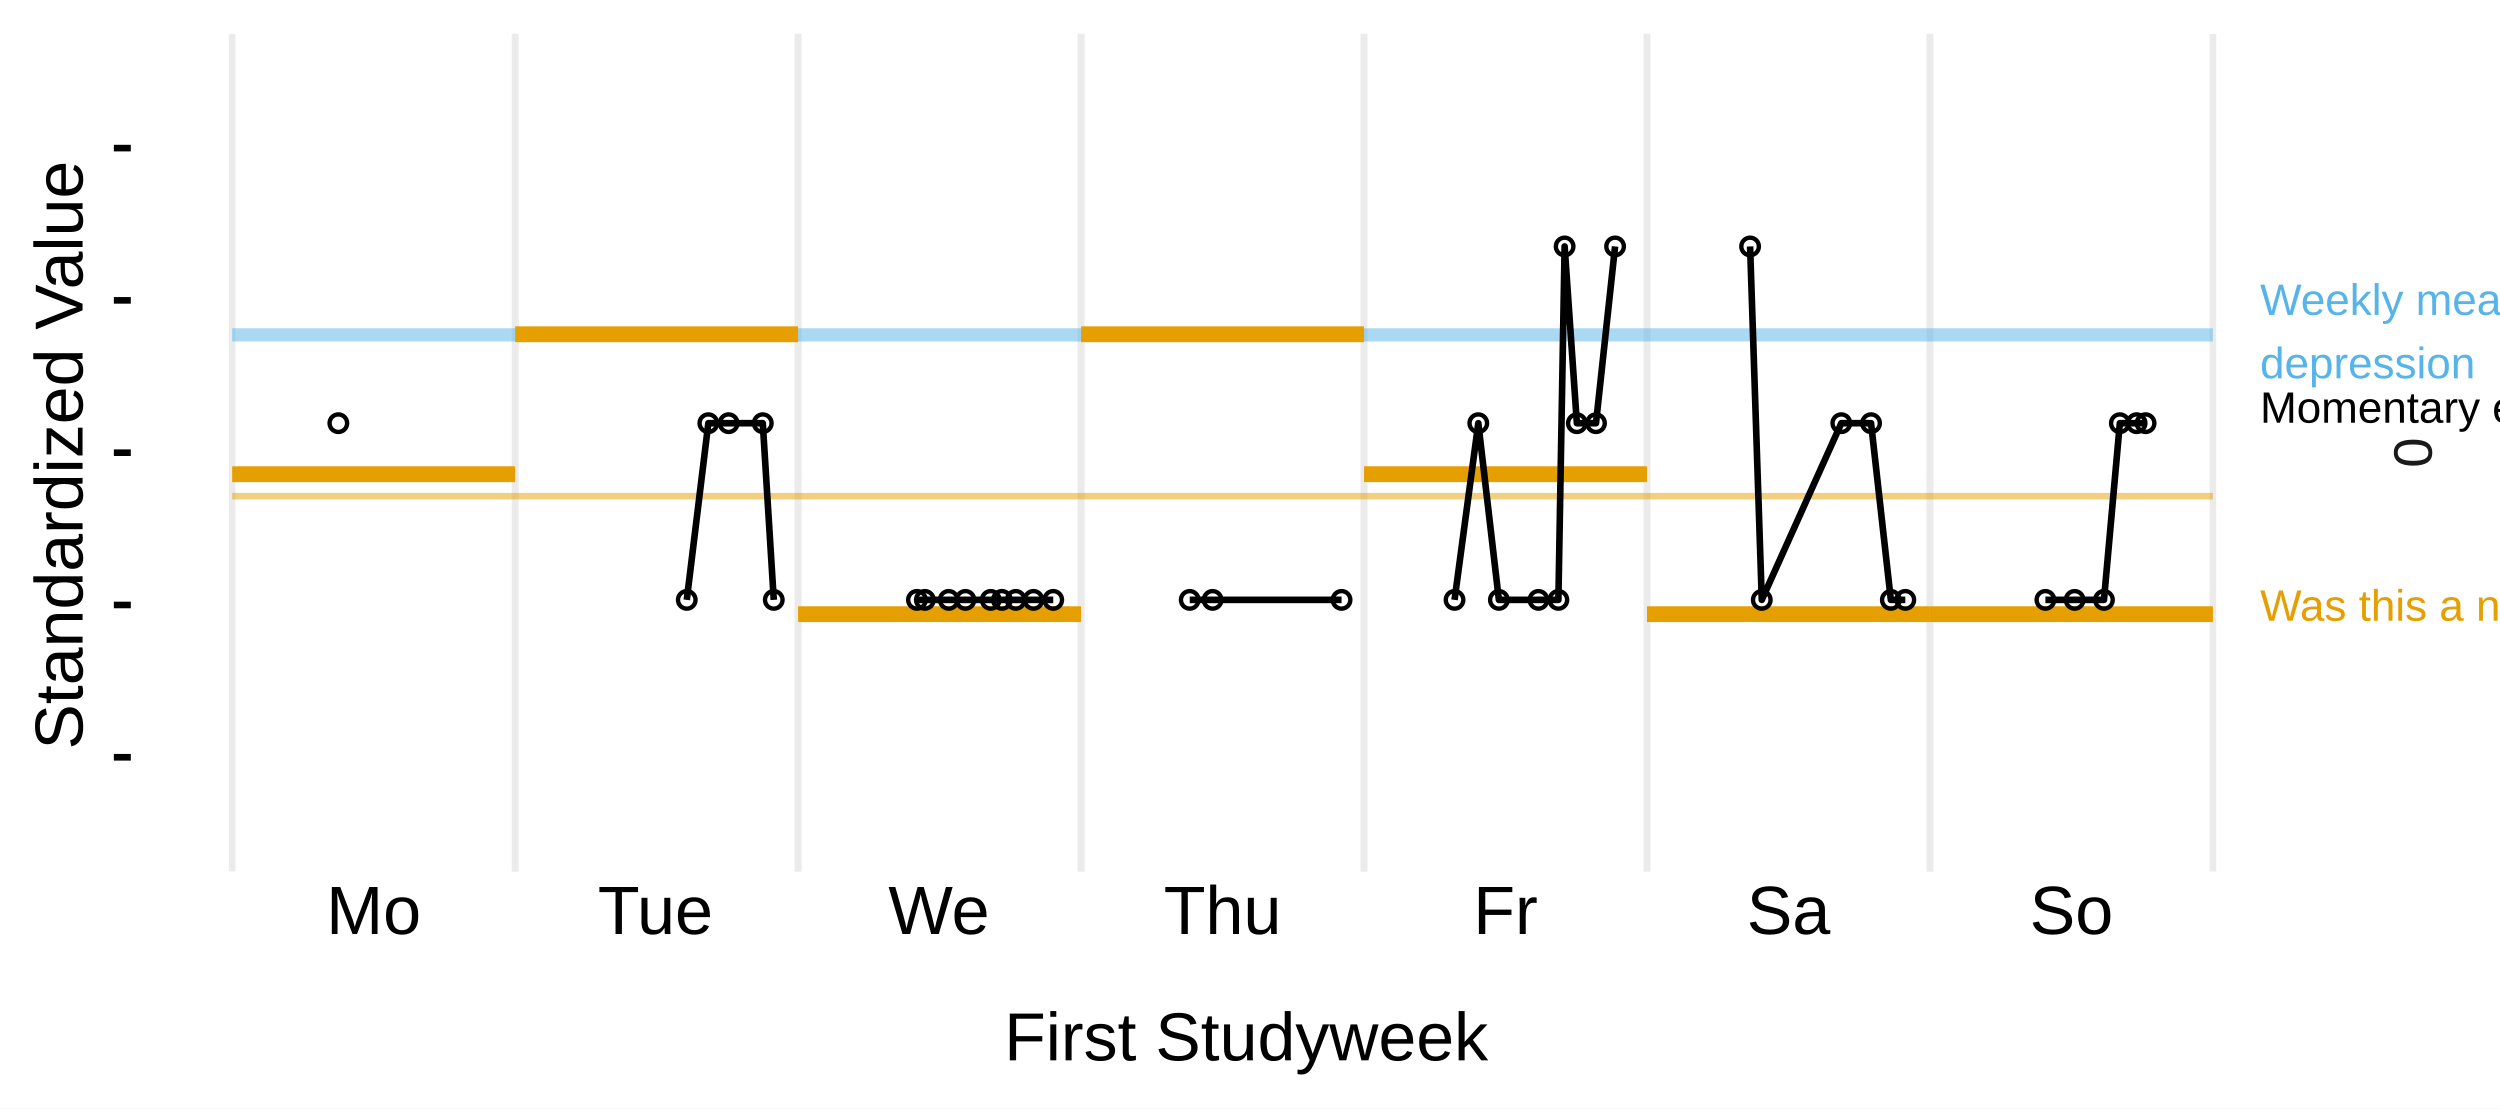
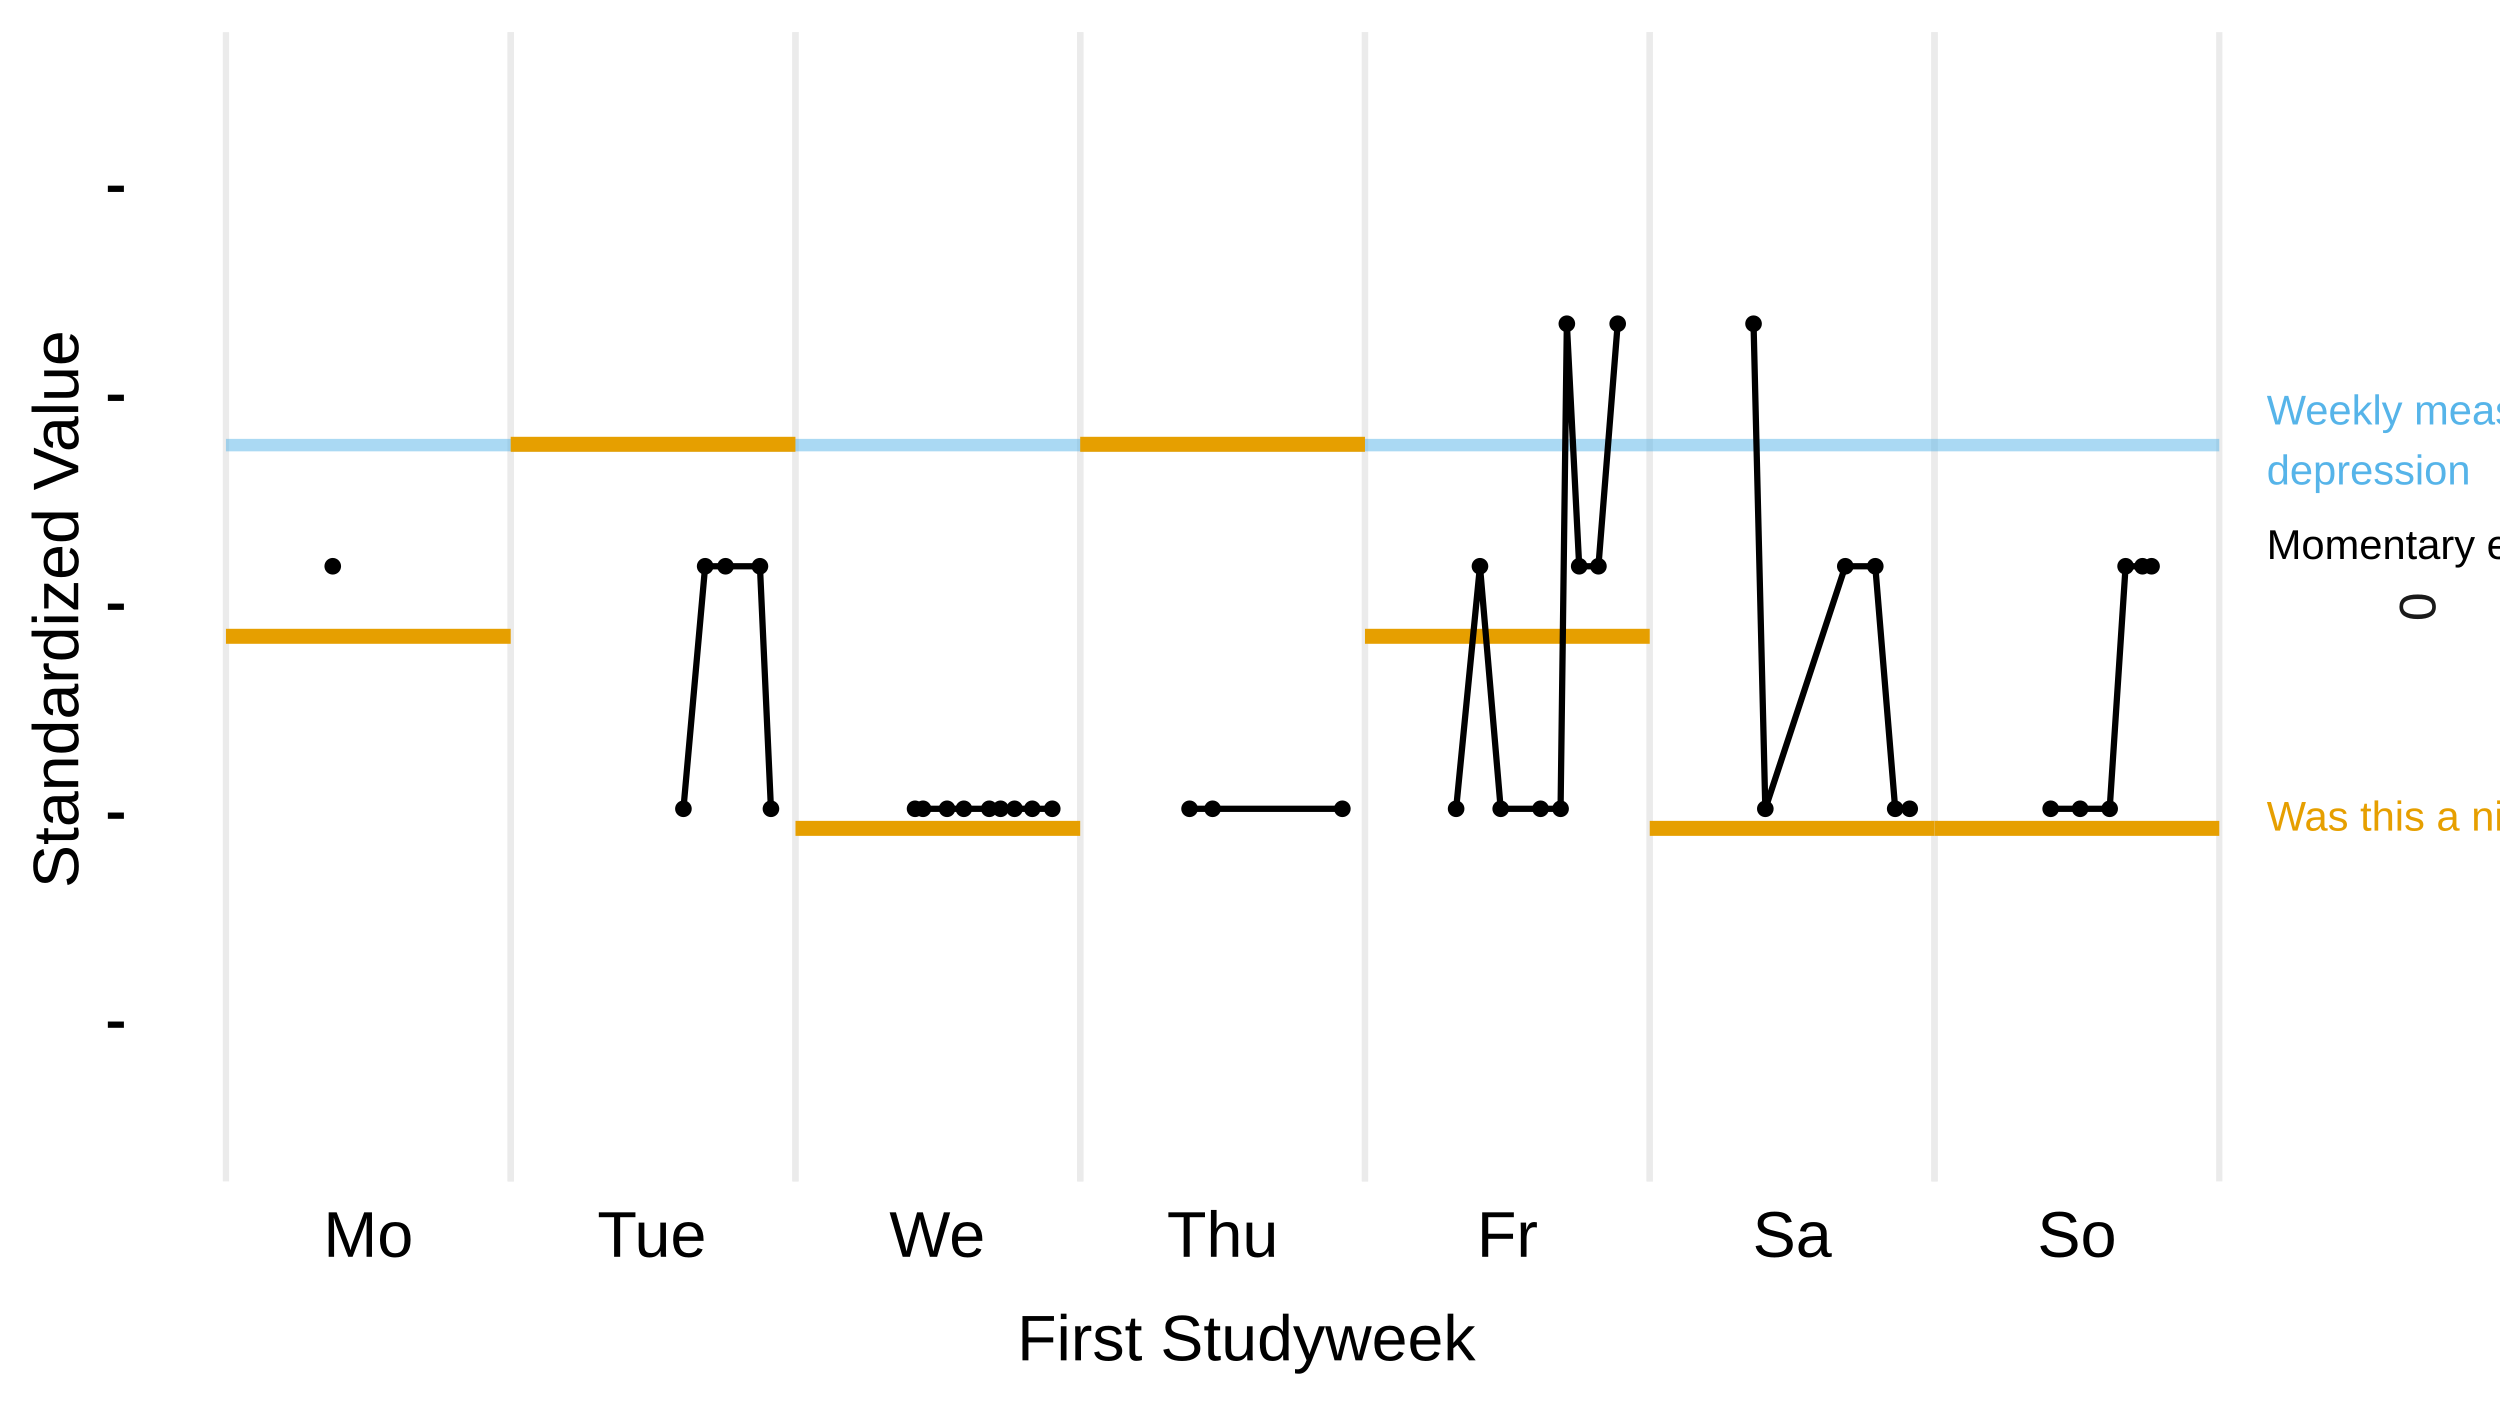
- <svg xmlns="http://www.w3.org/2000/svg" viewBox="0 0 404.25 179.25">
+ <svg xmlns="http://www.w3.org/2000/svg" viewBox="0 0 426.75 240.00">
  <defs>
    <style type="text/css">
    line, polyline, polygon, path, rect, circle {
      fill: none;
      stroke: #000000;
      stroke-linecap: round;
      stroke-linejoin: round;
      stroke-miterlimit: 10.00;
    }
  </style>
  </defs>
  <rect width="100%" height="100%" style="stroke: none; fill: #FFFFFF;" />
-   <polyline points="37.54,140.92 37.54,5.48 " style="stroke-width: 1.07; stroke: #EBEBEB; stroke-linecap: butt;" />
-   <polyline points="83.30,140.92 83.30,5.48 " style="stroke-width: 1.07; stroke: #EBEBEB; stroke-linecap: butt;" />
-   <polyline points="83.30,140.92 83.30,5.48 " style="stroke-width: 1.07; stroke: #EBEBEB; stroke-linecap: butt;" />
-   <polyline points="129.05,140.92 129.05,5.48 " style="stroke-width: 1.07; stroke: #EBEBEB; stroke-linecap: butt;" />
-   <polyline points="129.05,140.92 129.05,5.48 " style="stroke-width: 1.07; stroke: #EBEBEB; stroke-linecap: butt;" />
-   <polyline points="174.81,140.92 174.81,5.48 " style="stroke-width: 1.07; stroke: #EBEBEB; stroke-linecap: butt;" />
-   <polyline points="174.81,140.92 174.81,5.48 " style="stroke-width: 1.07; stroke: #EBEBEB; stroke-linecap: butt;" />
-   <polyline points="220.56,140.92 220.56,5.48 " style="stroke-width: 1.07; stroke: #EBEBEB; stroke-linecap: butt;" />
-   <polyline points="220.56,140.92 220.56,5.48 " style="stroke-width: 1.07; stroke: #EBEBEB; stroke-linecap: butt;" />
-   <polyline points="266.32,140.92 266.32,5.48 " style="stroke-width: 1.07; stroke: #EBEBEB; stroke-linecap: butt;" />
-   <polyline points="266.32,140.92 266.32,5.48 " style="stroke-width: 1.07; stroke: #EBEBEB; stroke-linecap: butt;" />
-   <polyline points="312.07,140.92 312.07,5.48 " style="stroke-width: 1.07; stroke: #EBEBEB; stroke-linecap: butt;" />
-   <polyline points="312.08,140.92 312.08,5.48 " style="stroke-width: 1.07; stroke: #EBEBEB; stroke-linecap: butt;" />
-   <polyline points="357.83,140.92 357.83,5.48 " style="stroke-width: 1.07; stroke: #EBEBEB; stroke-linecap: butt;" />
-   <polyline points="37.54,80.23 357.83,80.23 " style="stroke-width: 1.07; stroke: #E69F00; stroke-opacity: 0.50; stroke-linecap: butt;" />
-   <polyline points="37.54,54.15 357.83,54.15 " style="stroke-width: 2.13; stroke: #56B4E9; stroke-opacity: 0.50; stroke-linecap: butt;" />
-   <polyline points="37.54,76.68 83.30,76.68 " style="stroke-width: 2.56; stroke: #E69F00; stroke-linecap: butt;" />
-   <polyline points="83.30,54.05 129.05,54.05 " style="stroke-width: 2.56; stroke: #E69F00; stroke-linecap: butt;" />
-   <polyline points="129.05,99.31 174.81,99.31 " style="stroke-width: 2.56; stroke: #E69F00; stroke-linecap: butt;" />
-   <polyline points="174.81,54.05 220.56,54.05 " style="stroke-width: 2.56; stroke: #E69F00; stroke-linecap: butt;" />
-   <polyline points="220.56,76.68 266.32,76.68 " style="stroke-width: 2.56; stroke: #E69F00; stroke-linecap: butt;" />
-   <polyline points="266.32,99.31 312.07,99.31 " style="stroke-width: 2.56; stroke: #E69F00; stroke-linecap: butt;" />
-   <polyline points="312.08,99.31 357.83,99.31 " style="stroke-width: 2.56; stroke: #E69F00; stroke-linecap: butt;" />
-   <circle cx="54.71" cy="68.43" r="1.42" style="stroke-width: 0.71;" />
-   <circle cx="111.05" cy="97.00" r="1.42" style="stroke-width: 0.71;" />
-   <circle cx="114.54" cy="68.43" r="1.42" style="stroke-width: 0.71;" />
-   <circle cx="117.82" cy="68.43" r="1.42" style="stroke-width: 0.71;" />
-   <circle cx="123.34" cy="68.43" r="1.42" style="stroke-width: 0.71;" />
-   <circle cx="125.12" cy="97.00" r="1.42" style="stroke-width: 0.71;" />
-   <circle cx="148.27" cy="97.00" r="1.42" style="stroke-width: 0.71;" />
-   <circle cx="149.55" cy="97.00" r="1.42" style="stroke-width: 0.71;" />
-   <circle cx="153.41" cy="97.00" r="1.42" style="stroke-width: 0.71;" />
-   <circle cx="156.11" cy="97.00" r="1.42" style="stroke-width: 0.71;" />
-   <circle cx="160.20" cy="97.00" r="1.42" style="stroke-width: 0.71;" />
-   <circle cx="162.01" cy="97.00" r="1.42" style="stroke-width: 0.71;" />
-   <circle cx="164.25" cy="97.00" r="1.42" style="stroke-width: 0.71;" />
-   <circle cx="167.11" cy="97.00" r="1.42" style="stroke-width: 0.71;" />
-   <circle cx="170.31" cy="97.00" r="1.42" style="stroke-width: 0.71;" />
-   <circle cx="192.38" cy="97.00" r="1.42" style="stroke-width: 0.71;" />
-   <circle cx="196.08" cy="97.00" r="1.42" style="stroke-width: 0.71;" />
-   <circle cx="216.93" cy="97.00" r="1.42" style="stroke-width: 0.71;" />
-   <circle cx="235.20" cy="97.00" r="1.42" style="stroke-width: 0.71;" />
-   <circle cx="239.04" cy="68.43" r="1.42" style="stroke-width: 0.71;" />
-   <circle cx="242.37" cy="97.00" r="1.42" style="stroke-width: 0.71;" />
-   <circle cx="248.77" cy="97.00" r="1.42" style="stroke-width: 0.71;" />
-   <circle cx="251.99" cy="97.00" r="1.42" style="stroke-width: 0.71;" />
-   <circle cx="253.00" cy="39.85" r="1.42" style="stroke-width: 0.71;" />
-   <circle cx="254.98" cy="68.43" r="1.42" style="stroke-width: 0.71;" />
-   <circle cx="258.07" cy="68.43" r="1.42" style="stroke-width: 0.71;" />
-   <circle cx="261.16" cy="39.85" r="1.42" style="stroke-width: 0.71;" />
-   <circle cx="282.99" cy="39.85" r="1.42" style="stroke-width: 0.71;" />
-   <circle cx="284.88" cy="97.00" r="1.42" style="stroke-width: 0.71;" />
-   <circle cx="297.74" cy="68.43" r="1.42" style="stroke-width: 0.71;" />
-   <circle cx="302.55" cy="68.43" r="1.42" style="stroke-width: 0.71;" />
-   <circle cx="305.75" cy="97.00" r="1.42" style="stroke-width: 0.71;" />
-   <circle cx="308.09" cy="97.00" r="1.42" style="stroke-width: 0.71;" />
-   <circle cx="330.74" cy="97.00" r="1.42" style="stroke-width: 0.71;" />
-   <circle cx="335.47" cy="97.00" r="1.42" style="stroke-width: 0.71;" />
-   <circle cx="340.21" cy="97.00" r="1.42" style="stroke-width: 0.71;" />
-   <circle cx="342.78" cy="68.43" r="1.42" style="stroke-width: 0.71;" />
-   <circle cx="345.49" cy="68.43" r="1.42" style="stroke-width: 0.71;" />
-   <circle cx="346.94" cy="68.43" r="1.42" style="stroke-width: 0.71;" />
-   <polyline points="111.05,97.00 114.54,68.43 117.82,68.43 123.34,68.43 125.12,97.00 " style="stroke-width: 1.07; stroke-linecap: butt;" />
-   <polyline points="148.27,97.00 149.55,97.00 153.41,97.00 156.11,97.00 160.20,97.00 162.01,97.00 164.25,97.00 167.11,97.00 170.31,97.00 " style="stroke-width: 1.07; stroke-linecap: butt;" />
-   <polyline points="192.38,97.00 196.08,97.00 216.93,97.00 " style="stroke-width: 1.07; stroke-linecap: butt;" />
-   <polyline points="235.20,97.00 239.04,68.43 242.37,97.00 248.77,97.00 251.99,97.00 253.00,39.85 254.98,68.43 258.07,68.43 261.16,39.85 " style="stroke-width: 1.07; stroke-linecap: butt;" />
-   <polyline points="282.99,39.85 284.88,97.00 297.74,68.43 302.55,68.43 305.75,97.00 308.09,97.00 " style="stroke-width: 1.07; stroke-linecap: butt;" />
-   <polyline points="330.74,97.00 335.47,97.00 340.21,97.00 342.78,68.43 345.49,68.43 346.94,68.43 " style="stroke-width: 1.07; stroke-linecap: butt;" />
-   <text x="52.75" y="151.02" style="font-size: 11.04px; font-family: Arial;" textLength="15.34px" lengthAdjust="spacingAndGlyphs">Mo</text>
-   <text x="96.67" y="151.02" style="font-size: 11.04px; font-family: Arial;" textLength="19.02px" lengthAdjust="spacingAndGlyphs">Tue</text>
-   <text x="143.65" y="151.02" style="font-size: 11.04px; font-family: Arial;" textLength="16.56px" lengthAdjust="spacingAndGlyphs">We</text>
-   <text x="188.18" y="151.02" style="font-size: 11.04px; font-family: Arial;" textLength="19.02px" lengthAdjust="spacingAndGlyphs">Thu</text>
-   <text x="238.23" y="151.02" style="font-size: 11.04px; font-family: Arial;" textLength="10.42px" lengthAdjust="spacingAndGlyphs">Fr</text>
-   <text x="282.45" y="151.02" style="font-size: 11.04px; font-family: Arial;" textLength="13.50px" lengthAdjust="spacingAndGlyphs">Sa</text>
-   <text x="328.20" y="151.02" style="font-size: 11.04px; font-family: Arial;" textLength="13.50px" lengthAdjust="spacingAndGlyphs">So</text>
-   <text x="365.46" y="68.36" style="font-size: 7.11px; font-family: Arial;" textLength="77.88px" lengthAdjust="spacingAndGlyphs">Momentary enthusiuasm</text>
-   <text x="365.46" y="100.37" style="font-size: 7.11px; fill: #E69F00; font-family: Arial;" textLength="65.63px" lengthAdjust="spacingAndGlyphs">Was this a nice day?</text>
-   <text x="365.46" y="50.92" style="font-size: 7.11px; fill: #56B4E9; font-family: Arial;" textLength="58.90px" lengthAdjust="spacingAndGlyphs">Weekly measured </text>
-   <text x="365.46" y="61.17" style="font-size: 7.11px; fill: #56B4E9; font-family: Arial;" textLength="36.77px" lengthAdjust="spacingAndGlyphs"> depression</text>
+   <polyline points="38.57,201.67 38.57,5.48 " style="stroke-width: 1.07; stroke: #EBEBEB; stroke-linecap: butt;" />
+   <polyline points="87.18,201.67 87.18,5.48 " style="stroke-width: 1.07; stroke: #EBEBEB; stroke-linecap: butt;" />
+   <polyline points="87.18,201.67 87.18,5.48 " style="stroke-width: 1.07; stroke: #EBEBEB; stroke-linecap: butt;" />
+   <polyline points="135.78,201.67 135.78,5.48 " style="stroke-width: 1.07; stroke: #EBEBEB; stroke-linecap: butt;" />
+   <polyline points="135.79,201.67 135.79,5.48 " style="stroke-width: 1.07; stroke: #EBEBEB; stroke-linecap: butt;" />
+   <polyline points="184.39,201.67 184.39,5.48 " style="stroke-width: 1.07; stroke: #EBEBEB; stroke-linecap: butt;" />
+   <polyline points="184.39,201.67 184.39,5.48 " style="stroke-width: 1.07; stroke: #EBEBEB; stroke-linecap: butt;" />
+   <polyline points="233.00,201.67 233.00,5.48 " style="stroke-width: 1.07; stroke: #EBEBEB; stroke-linecap: butt;" />
+   <polyline points="233.00,201.67 233.00,5.48 " style="stroke-width: 1.07; stroke: #EBEBEB; stroke-linecap: butt;" />
+   <polyline points="281.61,201.67 281.61,5.48 " style="stroke-width: 1.07; stroke: #EBEBEB; stroke-linecap: butt;" />
+   <polyline points="281.61,201.67 281.61,5.48 " style="stroke-width: 1.07; stroke: #EBEBEB; stroke-linecap: butt;" />
+   <polyline points="330.22,201.67 330.22,5.48 " style="stroke-width: 1.07; stroke: #EBEBEB; stroke-linecap: butt;" />
+   <polyline points="330.22,201.67 330.22,5.48 " style="stroke-width: 1.07; stroke: #EBEBEB; stroke-linecap: butt;" />
+   <polyline points="378.83,201.67 378.83,5.48 " style="stroke-width: 1.07; stroke: #EBEBEB; stroke-linecap: butt;" />
+   <polyline points="38.57,75.98 378.83,75.98 " style="stroke-width: 2.13; stroke: #56B4E9; stroke-opacity: 0.50; stroke-linecap: butt;" />
+   <polyline points="38.57,108.62 87.18,108.62 " style="stroke-width: 2.56; stroke: #E69F00; stroke-linecap: butt;" />
+   <polyline points="87.18,75.84 135.78,75.84 " style="stroke-width: 2.56; stroke: #E69F00; stroke-linecap: butt;" />
+   <polyline points="135.79,141.40 184.39,141.40 " style="stroke-width: 2.56; stroke: #E69F00; stroke-linecap: butt;" />
+   <polyline points="184.39,75.84 233.00,75.84 " style="stroke-width: 2.56; stroke: #E69F00; stroke-linecap: butt;" />
+   <polyline points="233.00,108.62 281.61,108.62 " style="stroke-width: 2.56; stroke: #E69F00; stroke-linecap: butt;" />
+   <polyline points="281.61,141.40 330.22,141.40 " style="stroke-width: 2.56; stroke: #E69F00; stroke-linecap: butt;" />
+   <polyline points="330.22,141.40 378.83,141.40 " style="stroke-width: 2.56; stroke: #E69F00; stroke-linecap: butt;" />
+   <circle cx="56.80" cy="96.66" r="1.42" style="stroke-width: 0.71; stroke: none; fill: #000000;" />
+   <circle cx="116.66" cy="138.06" r="1.42" style="stroke-width: 0.71; stroke: none; fill: #000000;" />
+   <circle cx="120.37" cy="96.66" r="1.42" style="stroke-width: 0.71; stroke: none; fill: #000000;" />
+   <circle cx="123.85" cy="96.66" r="1.42" style="stroke-width: 0.71; stroke: none; fill: #000000;" />
+   <circle cx="129.72" cy="96.66" r="1.42" style="stroke-width: 0.71; stroke: none; fill: #000000;" />
+   <circle cx="131.60" cy="138.06" r="1.42" style="stroke-width: 0.71; stroke: none; fill: #000000;" />
+   <circle cx="156.20" cy="138.06" r="1.42" style="stroke-width: 0.71; stroke: none; fill: #000000;" />
+   <circle cx="157.56" cy="138.06" r="1.42" style="stroke-width: 0.71; stroke: none; fill: #000000;" />
+   <circle cx="161.66" cy="138.06" r="1.42" style="stroke-width: 0.71; stroke: none; fill: #000000;" />
+   <circle cx="164.53" cy="138.06" r="1.42" style="stroke-width: 0.71; stroke: none; fill: #000000;" />
+   <circle cx="168.87" cy="138.06" r="1.42" style="stroke-width: 0.71; stroke: none; fill: #000000;" />
+   <circle cx="170.80" cy="138.06" r="1.42" style="stroke-width: 0.71; stroke: none; fill: #000000;" />
+   <circle cx="173.18" cy="138.06" r="1.42" style="stroke-width: 0.71; stroke: none; fill: #000000;" />
+   <circle cx="176.21" cy="138.06" r="1.42" style="stroke-width: 0.71; stroke: none; fill: #000000;" />
+   <circle cx="179.62" cy="138.06" r="1.42" style="stroke-width: 0.71; stroke: none; fill: #000000;" />
+   <circle cx="203.06" cy="138.06" r="1.42" style="stroke-width: 0.71; stroke: none; fill: #000000;" />
+   <circle cx="206.99" cy="138.06" r="1.42" style="stroke-width: 0.71; stroke: none; fill: #000000;" />
+   <circle cx="229.14" cy="138.06" r="1.42" style="stroke-width: 0.71; stroke: none; fill: #000000;" />
+   <circle cx="248.56" cy="138.06" r="1.42" style="stroke-width: 0.71; stroke: none; fill: #000000;" />
+   <circle cx="252.63" cy="96.66" r="1.42" style="stroke-width: 0.71; stroke: none; fill: #000000;" />
+   <circle cx="256.17" cy="138.06" r="1.42" style="stroke-width: 0.71; stroke: none; fill: #000000;" />
+   <circle cx="262.97" cy="138.06" r="1.42" style="stroke-width: 0.71; stroke: none; fill: #000000;" />
+   <circle cx="266.39" cy="138.06" r="1.42" style="stroke-width: 0.71; stroke: none; fill: #000000;" />
+   <circle cx="267.46" cy="55.26" r="1.42" style="stroke-width: 0.71; stroke: none; fill: #000000;" />
+   <circle cx="269.57" cy="96.66" r="1.42" style="stroke-width: 0.71; stroke: none; fill: #000000;" />
+   <circle cx="272.85" cy="96.66" r="1.42" style="stroke-width: 0.71; stroke: none; fill: #000000;" />
+   <circle cx="276.14" cy="55.26" r="1.42" style="stroke-width: 0.71; stroke: none; fill: #000000;" />
+   <circle cx="299.33" cy="55.26" r="1.42" style="stroke-width: 0.71; stroke: none; fill: #000000;" />
+   <circle cx="301.34" cy="138.06" r="1.42" style="stroke-width: 0.71; stroke: none; fill: #000000;" />
+   <circle cx="314.99" cy="96.66" r="1.42" style="stroke-width: 0.71; stroke: none; fill: #000000;" />
+   <circle cx="320.11" cy="96.66" r="1.42" style="stroke-width: 0.71; stroke: none; fill: #000000;" />
+   <circle cx="323.51" cy="138.06" r="1.42" style="stroke-width: 0.71; stroke: none; fill: #000000;" />
+   <circle cx="325.99" cy="138.06" r="1.42" style="stroke-width: 0.71; stroke: none; fill: #000000;" />
+   <circle cx="350.05" cy="138.06" r="1.42" style="stroke-width: 0.71; stroke: none; fill: #000000;" />
+   <circle cx="355.08" cy="138.06" r="1.42" style="stroke-width: 0.71; stroke: none; fill: #000000;" />
+   <circle cx="360.12" cy="138.06" r="1.42" style="stroke-width: 0.71; stroke: none; fill: #000000;" />
+   <circle cx="362.84" cy="96.66" r="1.42" style="stroke-width: 0.71; stroke: none; fill: #000000;" />
+   <circle cx="365.72" cy="96.66" r="1.42" style="stroke-width: 0.71; stroke: none; fill: #000000;" />
+   <circle cx="367.27" cy="96.66" r="1.42" style="stroke-width: 0.71; stroke: none; fill: #000000;" />
+   <polyline points="116.66,138.06 120.37,96.66 123.85,96.66 129.72,96.66 131.60,138.06 " style="stroke-width: 1.07; stroke-linecap: butt;" />
+   <polyline points="156.20,138.06 157.56,138.06 161.66,138.06 164.53,138.06 168.87,138.06 170.80,138.06 173.18,138.06 176.21,138.06 179.62,138.06 " style="stroke-width: 1.07; stroke-linecap: butt;" />
+   <polyline points="203.06,138.06 206.99,138.06 229.14,138.06 " style="stroke-width: 1.07; stroke-linecap: butt;" />
+   <polyline points="248.56,138.06 252.63,96.66 256.17,138.06 262.97,138.06 266.39,138.06 267.46,55.26 269.57,96.66 272.85,96.66 276.14,55.26 " style="stroke-width: 1.07; stroke-linecap: butt;" />
+   <polyline points="299.33,55.26 301.34,138.06 314.99,96.66 320.11,96.66 323.51,138.06 325.99,138.06 " style="stroke-width: 1.07; stroke-linecap: butt;" />
+   <polyline points="350.05,138.06 355.08,138.06 360.12,138.06 362.84,96.66 365.72,96.66 367.27,96.66 " style="stroke-width: 1.07; stroke-linecap: butt;" />
+   <text x="55.20" y="214.54" style="font-size: 11.04px; font-family: Arial;" textLength="15.34px" lengthAdjust="spacingAndGlyphs">Mo</text>
+   <text x="101.97" y="214.54" style="font-size: 11.04px; font-family: Arial;" textLength="19.02px" lengthAdjust="spacingAndGlyphs">Tue</text>
+   <text x="151.81" y="214.54" style="font-size: 11.04px; font-family: Arial;" textLength="16.56px" lengthAdjust="spacingAndGlyphs">We</text>
+   <text x="199.19" y="214.54" style="font-size: 11.04px; font-family: Arial;" textLength="19.02px" lengthAdjust="spacingAndGlyphs">Thu</text>
+   <text x="252.10" y="214.54" style="font-size: 11.04px; font-family: Arial;" textLength="10.42px" lengthAdjust="spacingAndGlyphs">Fr</text>
+   <text x="299.17" y="214.54" style="font-size: 11.04px; font-family: Arial;" textLength="13.50px" lengthAdjust="spacingAndGlyphs">Sa</text>
+   <text x="347.78" y="214.54" style="font-size: 11.04px; font-family: Arial;" textLength="13.50px" lengthAdjust="spacingAndGlyphs">So</text>
+   <text x="386.93" y="95.42" style="font-size: 7.11px; font-family: Arial;" textLength="77.88px" lengthAdjust="spacingAndGlyphs">Momentary enthusiuasm</text>
+   <text x="386.93" y="141.79" style="font-size: 7.11px; fill: #E69F00; font-family: Arial;" textLength="65.63px" lengthAdjust="spacingAndGlyphs">Was this a nice day?</text>
+   <text x="386.93" y="72.46" style="font-size: 7.11px; fill: #56B4E9; font-family: Arial;" textLength="58.90px" lengthAdjust="spacingAndGlyphs">Weekly measured </text>
+   <text x="386.93" y="82.70" style="font-size: 7.11px; fill: #56B4E9; font-family: Arial;" textLength="36.77px" lengthAdjust="spacingAndGlyphs"> depression</text>
  <defs>
-     <clipPath id="cpMzgxLjg1fDM5OC43N3wxNDAuOTJ8NS40OA==">
-       <rect x="381.85" y="5.48" width="16.92" height="135.44" />
+     <clipPath id="cpNDA0LjM1fDQyMS4yN3wyMDEuNjd8NS40OA==">
+       <rect x="404.35" y="5.48" width="16.92" height="196.19" />
    </clipPath>
  </defs>
-   <g clip-path="url(#cpMzgxLjg1fDM5OC43N3wxNDAuOTJ8NS40OA==)">
-     <text transform="translate(387.16,70.75) rotate(90)" style="font-size: 8.80px; fill: #1A1A1A; font-family: Arial;" textLength="4.89px" lengthAdjust="spacingAndGlyphs">0</text>
+   <g clip-path="url(#cpNDA0LjM1fDQyMS4yN3wyMDEuNjd8NS40OA==)">
+     <text transform="translate(409.66,101.13) rotate(90)" style="font-size: 8.80px; fill: #1A1A1A; font-family: Arial;" textLength="4.89px" lengthAdjust="spacingAndGlyphs">0</text>
  </g>
  <defs>
-     <clipPath id="cpMC4wMHw0MDQuMjV8MTc5LjI1fDAuMDA=">
-       <rect x="0.00" y="0.00" width="404.25" height="179.25" />
+     <clipPath id="cpMC4wMHw0MjYuNzV8MjQwLjAwfDAuMDA=">
+       <rect x="0.00" y="0.00" width="426.75" height="240.00" />
    </clipPath>
  </defs>
-   <polyline points="18.41,122.45 21.15,122.45 " style="stroke-width: 1.07; stroke-linecap: butt;" clip-path="url(#cpMC4wMHw0MDQuMjV8MTc5LjI1fDAuMDA=)" />
-   <polyline points="18.41,97.82 21.15,97.82 " style="stroke-width: 1.07; stroke-linecap: butt;" clip-path="url(#cpMC4wMHw0MDQuMjV8MTc5LjI1fDAuMDA=)" />
-   <polyline points="18.41,73.20 21.15,73.20 " style="stroke-width: 1.07; stroke-linecap: butt;" clip-path="url(#cpMC4wMHw0MDQuMjV8MTc5LjI1fDAuMDA=)" />
-   <polyline points="18.41,48.57 21.15,48.57 " style="stroke-width: 1.07; stroke-linecap: butt;" clip-path="url(#cpMC4wMHw0MDQuMjV8MTc5LjI1fDAuMDA=)" />
-   <polyline points="18.41,23.95 21.15,23.95 " style="stroke-width: 1.07; stroke-linecap: butt;" clip-path="url(#cpMC4wMHw0MDQuMjV8MTc5LjI1fDAuMDA=)" />
-   <g clip-path="url(#cpMC4wMHw0MDQuMjV8MTc5LjI1fDAuMDA=)">
-     <text x="162.38" y="171.46" style="font-size: 11.00px; font-family: Arial;" textLength="78.25px" lengthAdjust="spacingAndGlyphs">First Studyweek</text>
+   <polyline points="18.41,174.91 21.15,174.91 " style="stroke-width: 1.07; stroke-linecap: butt;" clip-path="url(#cpMC4wMHw0MjYuNzV8MjQwLjAwfDAuMDA=)" />
+   <polyline points="18.41,139.24 21.15,139.24 " style="stroke-width: 1.07; stroke-linecap: butt;" clip-path="url(#cpMC4wMHw0MjYuNzV8MjQwLjAwfDAuMDA=)" />
+   <polyline points="18.41,103.57 21.15,103.57 " style="stroke-width: 1.07; stroke-linecap: butt;" clip-path="url(#cpMC4wMHw0MjYuNzV8MjQwLjAwfDAuMDA=)" />
+   <polyline points="18.41,67.90 21.15,67.90 " style="stroke-width: 1.07; stroke-linecap: butt;" clip-path="url(#cpMC4wMHw0MjYuNzV8MjQwLjAwfDAuMDA=)" />
+   <polyline points="18.41,32.23 21.15,32.23 " style="stroke-width: 1.07; stroke-linecap: butt;" clip-path="url(#cpMC4wMHw0MjYuNzV8MjQwLjAwfDAuMDA=)" />
+   <g clip-path="url(#cpMC4wMHw0MjYuNzV8MjQwLjAwfDAuMDA=)">
+     <text x="173.63" y="232.21" style="font-size: 11.00px; font-family: Arial;" textLength="78.25px" lengthAdjust="spacingAndGlyphs">First Studyweek</text>
  </g>
-   <g clip-path="url(#cpMC4wMHw0MDQuMjV8MTc5LjI1fDAuMDA=)">
-     <text transform="translate(13.35,121.20) rotate(-90)" style="font-size: 11.00px; font-family: Arial;" textLength="96.01px" lengthAdjust="spacingAndGlyphs">Standardized Value</text>
+   <g clip-path="url(#cpMC4wMHw0MjYuNzV8MjQwLjAwfDAuMDA=)">
+     <text transform="translate(13.35,151.58) rotate(-90)" style="font-size: 11.00px; font-family: Arial;" textLength="96.01px" lengthAdjust="spacingAndGlyphs">Standardized Value</text>
  </g>
</svg>
